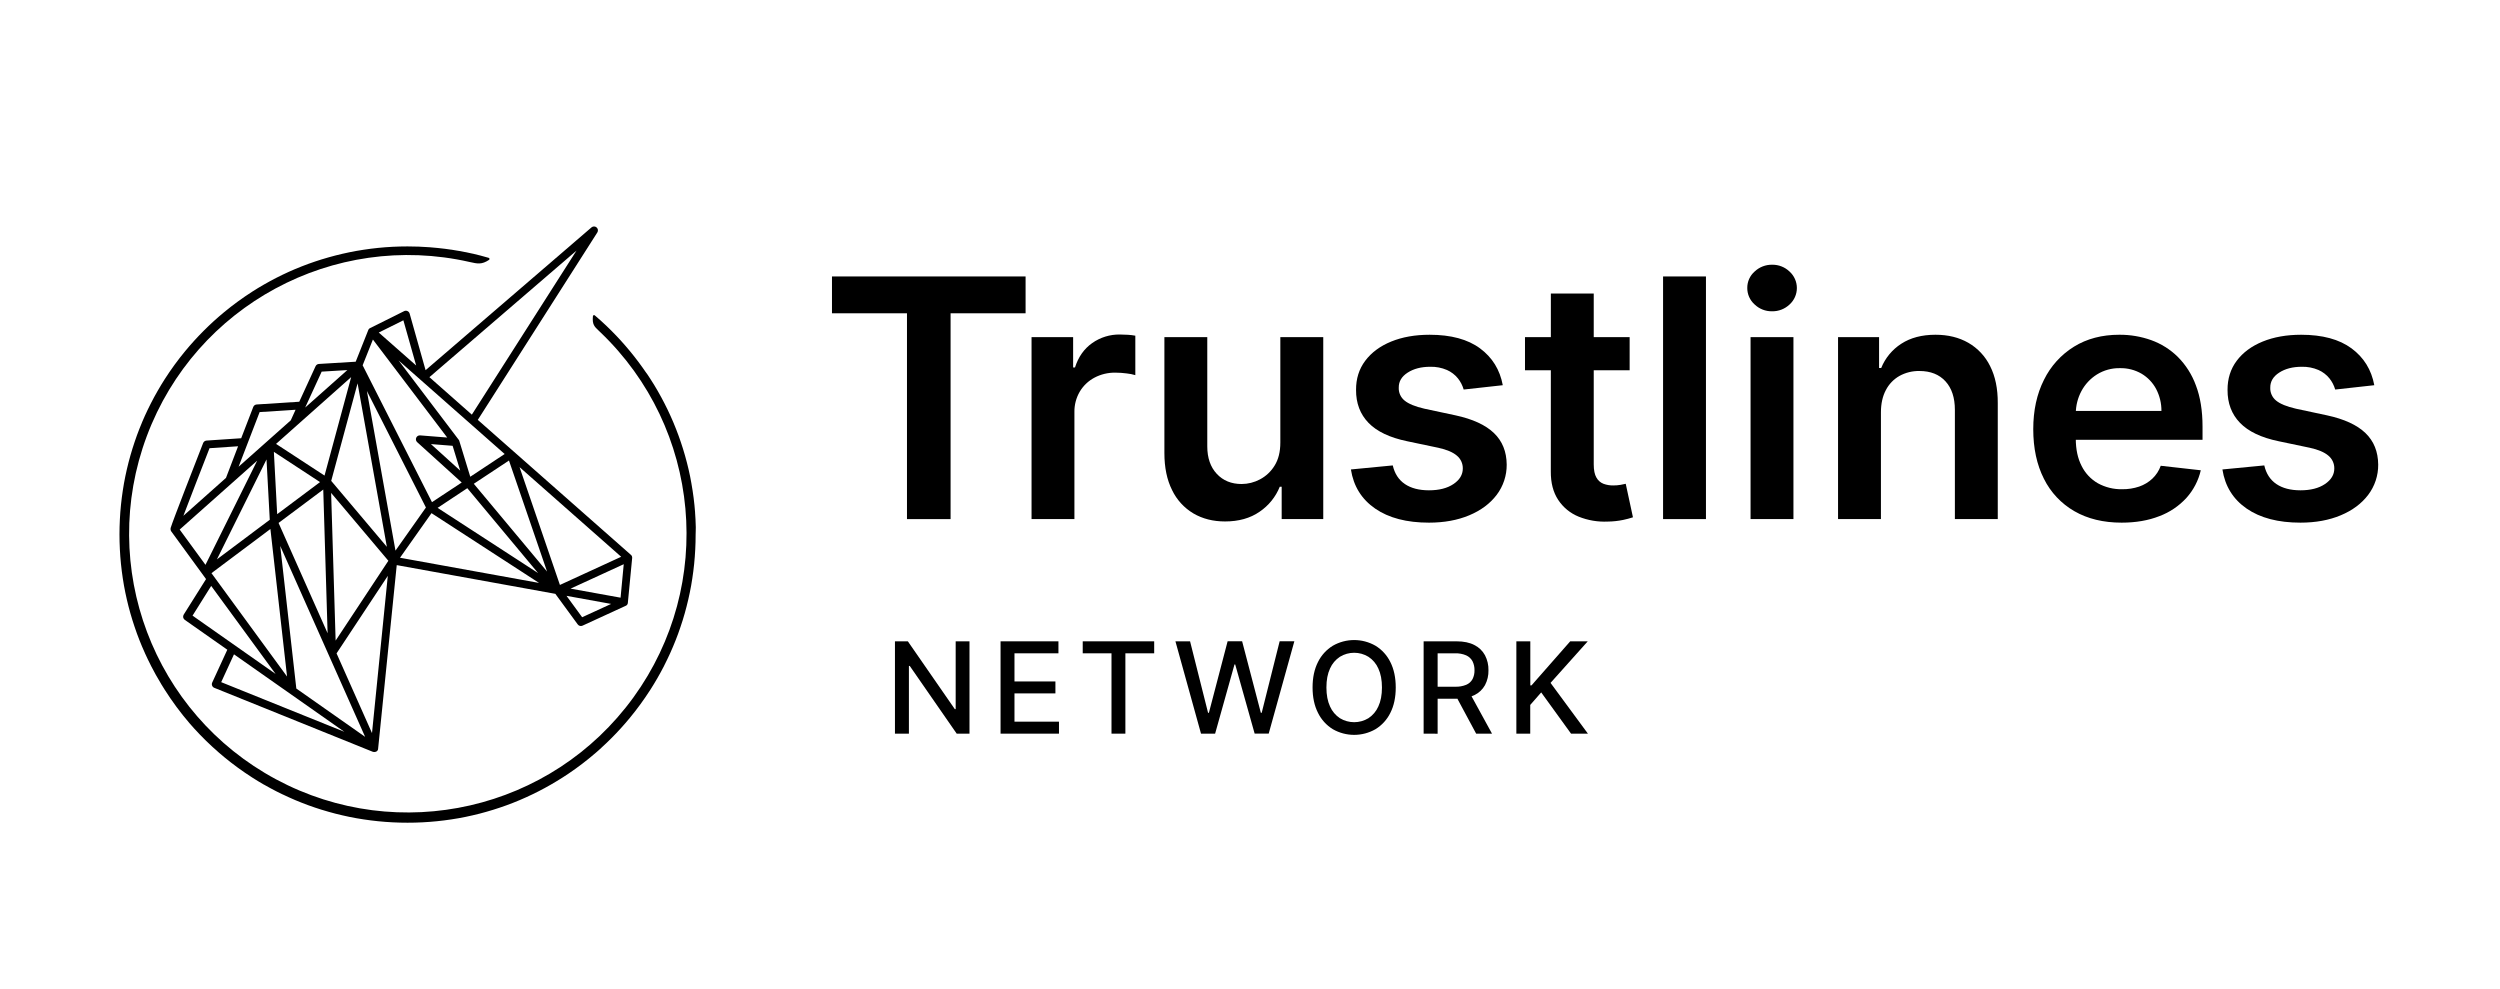
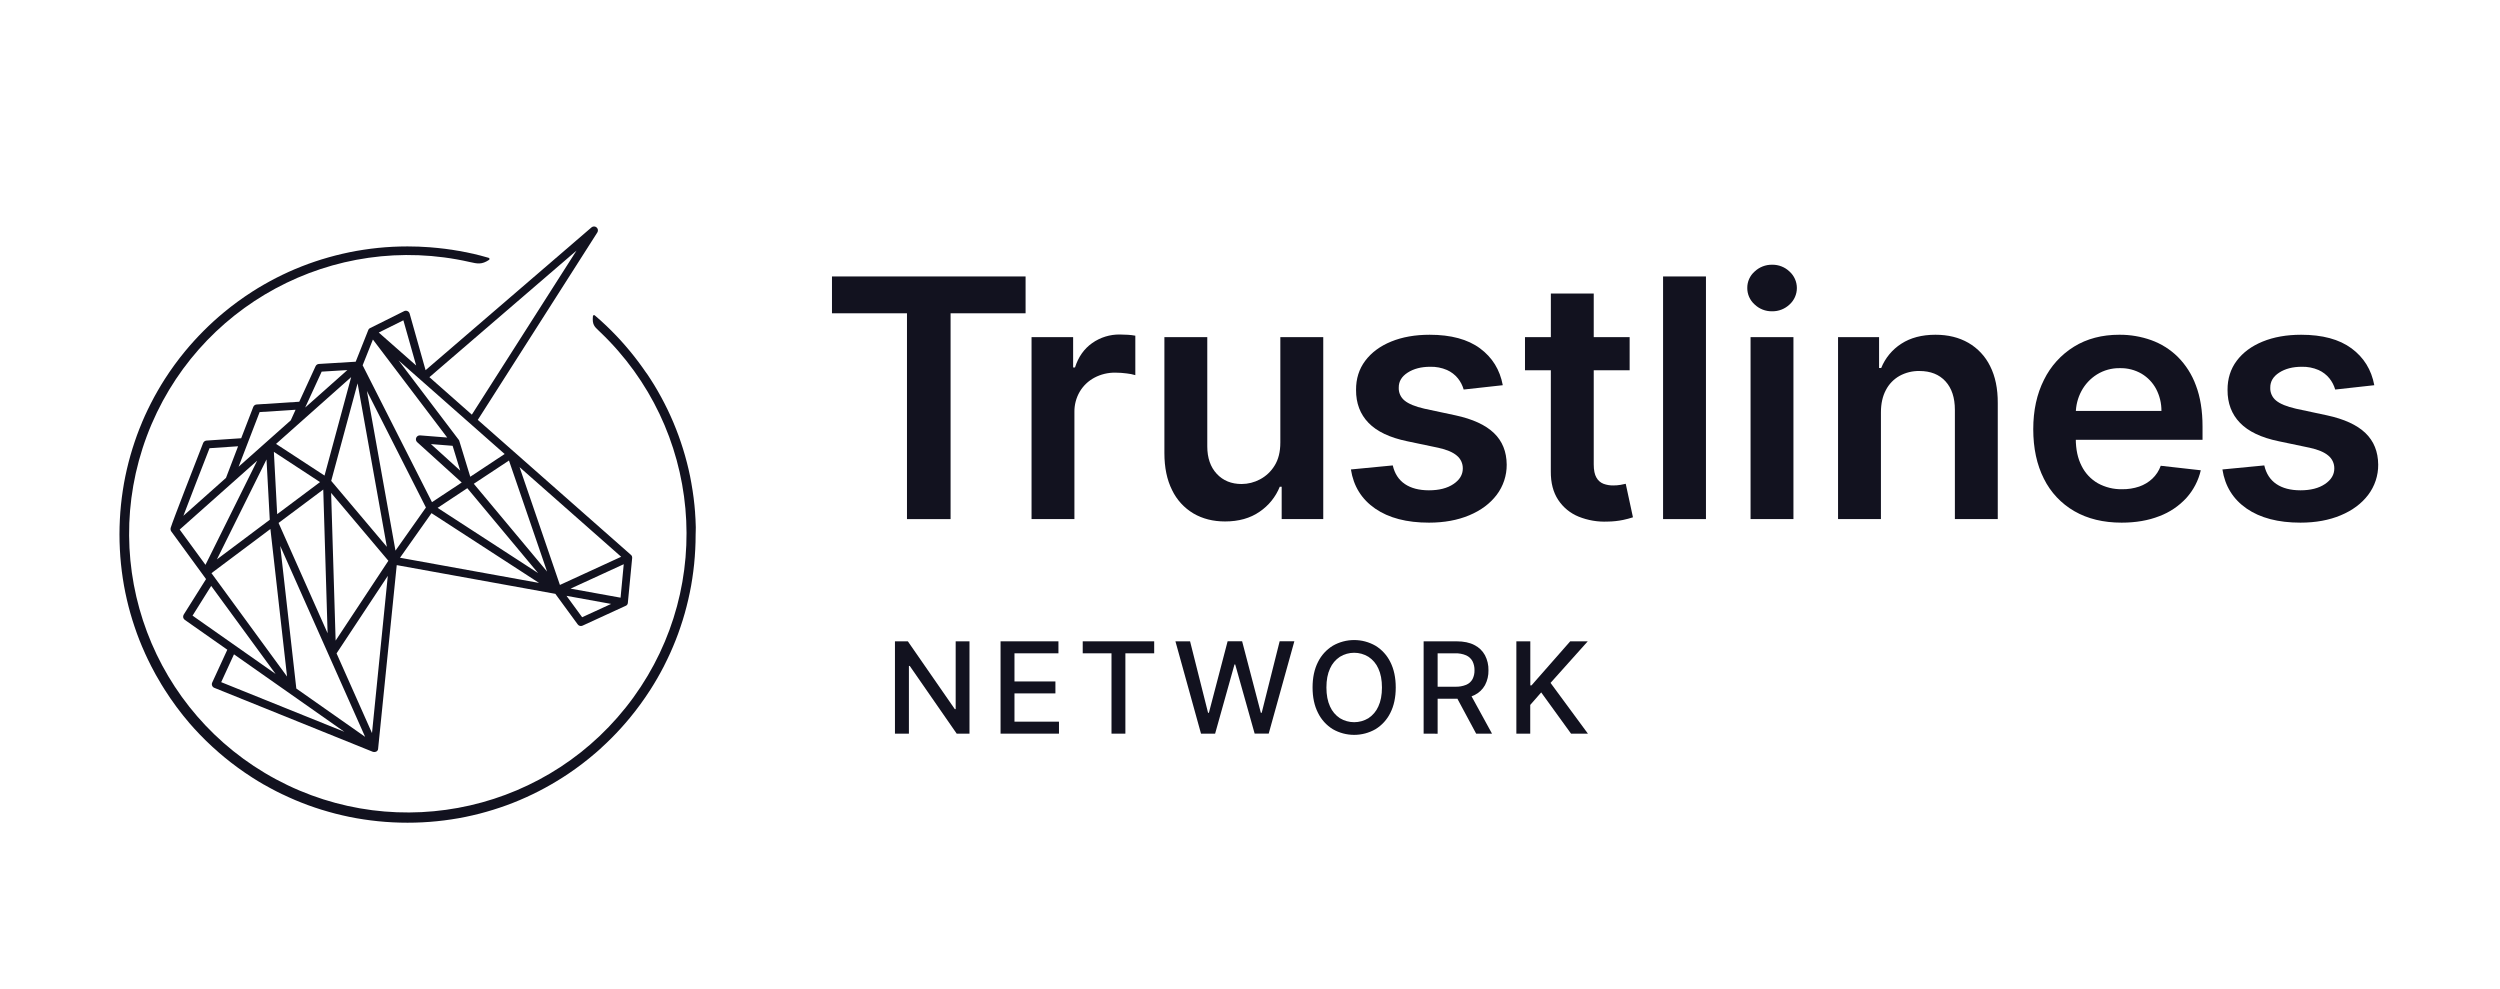
<svg xmlns="http://www.w3.org/2000/svg" viewBox="0 0 2150 850">
+   <defs>
+     <style>.cls-1{fill:#12121f;}</style>
+   </defs>
  <g id="Layer_10" data-name="Layer 10">
-     <path d="M598.38,453.48v-.17c0-2.05-.13-4.09-.23-6.08v-.33c-.1-1.92-.22-3.86-.38-5.95l0-.4c-.14-1.83-.31-3.74-.51-5.81l-.05-.5q-.3-2.85-.65-5.69l-.07-.57c-.25-1.88-.51-3.75-.78-5.56l-.1-.67c-.28-1.83-.59-3.65-.91-5.46l-.11-.69q-.49-2.7-1-5.37l-.15-.76c-.36-1.77-.75-3.53-1.15-5.28l-.17-.76q-.62-2.64-1.29-5.26l-.18-.69q-.67-2.61-1.41-5.21l-.21-.74c-.49-1.72-1-3.44-1.53-5.14l-.22-.72c-.58-1.85-1.12-3.51-1.65-5.07l-.26-.77c-.56-1.66-1.15-3.33-1.75-5l-.27-.72q-.91-2.5-1.89-5l-.27-.66c-.67-1.69-1.35-3.35-2-4.92l-.3-.72q-1-2.44-2.14-4.88l-.27-.6c-.74-1.64-1.5-3.26-2.28-4.88l-.27-.56c-.79-1.63-1.59-3.25-2.42-4.85l-.26-.51q-1.24-2.42-2.53-4.81l-.3-.53q-1.29-2.38-2.65-4.75l-.24-.42q-1.38-2.39-2.81-4.75l-.23-.38q-1.47-2.4-3-4.75l-.11-.18c-1-1.61-2.1-3.22-3.17-4.81L556,321c-1.17-1.72-2.23-3.25-3.23-4.65l-.07-.1a.28.28,0,0,0-.07-.09c-1.1-1.55-2.21-3.07-3.34-4.59l-.16-.21q-1.67-2.22-3.37-4.4l-.3-.39c-1.15-1.45-2.31-2.9-3.49-4.33l-.23-.28c-1.16-1.41-2.35-2.8-3.54-4.18l-.35-.42q-1.75-2-3.54-4l-.45-.51c-1.19-1.3-2.38-2.58-3.6-3.86l-.48-.5q-1.8-1.89-3.64-3.73l-.56-.57c-1.31-1.31-2.64-2.61-4-3.9a.46.46,0,0,0-.07-.07c-3.13-3-6.5-6-10-9a1,1,0,0,0-1-.16,1,1,0,0,0-.59.8c-.71,7.18,1.15,8.93,5.23,12.76l1.05,1a239.68,239.68,0,1,1-112.38-60.32c6.94,1.57,10.42,2.36,16.73-1.78a1,1,0,0,0,.42-1,1,1,0,0,0-.68-.77c-4.68-1.37-9.31-2.59-13.75-3.62l-.16,0c-1.86-.43-3.77-.84-5.85-1.27l-.21,0c-1.74-.36-3.67-.73-5.87-1.13l-.19,0c-2-.35-4-.69-5.94-1l-.2,0c-1.91-.29-3.94-.57-6-.84l-.13,0c-2.08-.26-4.14-.49-6.11-.69h-.14c-1.8-.19-3.77-.37-6.22-.56-6.28-.48-12.69-.72-19.06-.72-2.27,0-4.36,0-6.4.08s-4.32.14-6.37.24-4.17.24-6.31.4-4.1.34-6.28.56-4.14.45-6.22.71-4.13.55-6.19.87c-2.27.35-4.28.68-6.13,1-2.06.37-4.1.76-6.07,1.17s-4.07.86-6,1.31-4,.94-6,1.46-4,1-5.91,1.6-3.78,1.1-5.81,1.72l-.05,0c-1.8.56-3.7,1.17-5.79,1.88s-3.88,1.34-5.73,2-3.68,1.38-5.66,2.15-3.82,1.54-5.6,2.29l-.06,0c-1.82.76-3.66,1.57-5.47,2.39s-3.7,1.7-5.45,2.55-3.67,1.79-5.38,2.67c-3.46,1.77-7,3.7-10.55,5.73-1.66,1-3.38,2-5.11,3l0,0c-1.74,1.05-3.43,2.11-5,3.13l0,0a252.7,252.7,0,0,0-24.08,17.56c-1.64,1.36-3.13,2.62-4.55,3.85s-3,2.59-4.45,3.94c-5.83,5.31-11.49,11-16.82,16.83-1.3,1.42-2.62,2.92-3.95,4.45-1.2,1.38-2.45,2.86-3.81,4.5l0,0a249.41,249.41,0,0,0-17.56,24.08c-1.09,1.69-2.15,3.4-3.16,5.07l0,0c-1,1.74-2.07,3.46-3,5.11-2,3.48-3.93,7-5.72,10.54-.94,1.83-1.84,3.64-2.68,5.39s-1.71,3.59-2.55,5.45-1.63,3.66-2.39,5.46l0,.07c-.84,2-1.59,3.82-2.29,5.59s-1.46,3.78-2.15,5.67-1.38,3.83-2,5.73-1.31,3.95-1.88,5.79c-.62,2-1.21,4-1.74,5.86s-1,3.79-1.6,5.91-1,4-1.46,6-.91,4.06-1.31,6-.79,4-1.17,6.08-.69,4-1,6.13v0c-.29,1.93-.57,3.94-.86,6.15-.25,2-.49,4.09-.71,6.23s-.39,4.16-.56,6.28-.3,4.31-.39,6.31-.19,4.23-.25,6.36-.08,4.12-.08,6.4,0,4.37.08,6.4.14,4.27.25,6.36.22,4.09.39,6.32.35,4.2.56,6.27.46,4.24.71,6.23c.29,2.19.57,4.2.86,6.15v0c.33,2.19.67,4.19,1,6.13s.77,4.12,1.16,6.05v0c.4,1.93.84,4,1.31,6,.44,1.91.92,3.86,1.46,6s1.08,4.07,1.6,5.91,1.12,3.84,1.74,5.85c.57,1.84,1.19,3.73,1.88,5.79.64,1.9,1.32,3.83,2,5.73s1.42,3.81,2.15,5.67c1.43,3.63,3,7.35,4.69,11.06a.14.14,0,0,0,0,.06c1.63,3.6,3.38,7.23,5.2,10.79l0,.06c2.7,5.28,5.64,10.54,8.74,15.64l0,.05c1,1.69,2.09,3.39,3.16,5.07A249.35,249.35,0,0,0,163,622c1.28,1.47,2.59,3,3.9,4.4l.05.06a251,251,0,0,0,21.27,20.76c1.46,1.27,3,2.56,4.55,3.85a249.41,249.41,0,0,0,24.08,17.56l0,0c3.23,2.08,6.63,4.15,10.11,6.15l.07,0c3.59,2,7.13,4,10.54,5.72,1.76.9,3.55,1.79,5.31,2.63l.08,0c1.78.86,3.61,1.71,5.45,2.54,1.6.73,3.31,1.48,5.53,2.43,2,.83,3.8,1.58,5.6,2.28s3.57,1.38,5.66,2.16c1.94.7,3.87,1.38,5.73,2s3.87,1.29,5.79,1.88l.05,0c2.06.64,4,1.2,5.81,1.72s4,1.11,5.91,1.61,4.07,1,6,1.45,3.94.89,6,1.32c1.85.38,3.84.76,6.09,1.16,2,.36,4.1.71,6.13,1s4,.58,6.18.86,4.31.52,6.22.71c2.15.22,4.26.41,6.28.56,2.25.17,4.31.3,6.31.4s4.23.19,6.37.24,4.2.08,6.4.08,4.33,0,6.39-.08,4.29-.13,6.36-.24,4.07-.23,6.32-.4c2-.15,4.12-.34,6.27-.56,1.91-.19,3.95-.42,6.23-.71s4.22-.57,6.15-.86h0c2.05-.32,4.11-.66,6.13-1,2.25-.4,4.23-.78,6.08-1.16,2.33-.48,4.24-.9,6-1.32s3.88-.91,6-1.45c1.93-.5,3.91-1,5.91-1.61,1.83-.51,3.74-1.08,5.86-1.74,1.9-.59,3.85-1.22,5.79-1.88s3.77-1.3,5.73-2,3.93-1.47,5.66-2.15,3.62-1.45,5.6-2.29c2.22-.94,3.92-1.69,5.52-2.42,3.63-1.64,7.28-3.4,10.84-5.22,7.09-3.63,14.07-7.65,20.77-11.94,1.6-1,3.28-2.13,5-3.28a249.67,249.67,0,0,0,23.59-18.09l0,0c1.45-1.26,3-2.58,4.45-3.94l0-.06c1.37-1.24,2.77-2.55,4.3-4s2.87-2.77,4.26-4.16c1.54-1.54,2.9-2.94,4.15-4.25,2.74-2.87,5.43-5.83,8-8.81,1.3-1.5,2.6-3,3.84-4.54a251,251,0,0,0,17.56-24.08c4.3-6.7,8.31-13.68,11.94-20.76l0-.06c1.84-3.6,3.59-7.23,5.2-10.79a.08.08,0,0,1,0,0c1.65-3.67,3.23-7.39,4.68-11.07.73-1.84,1.45-3.75,2.16-5.67s1.36-3.8,2-5.73,1.3-3.91,1.89-5.79,1.2-4,1.74-5.85,1.09-3.94,1.59-5.91,1-3.83,1.47-6,.91-4.07,1.31-6v0c.4-1.94.79-4,1.17-6.05s.71-4.16,1-6.13v0c.29-1.9.58-3.92.86-6.15.26-2,.49-4,.72-6.23s.4-4.27.55-6.27.3-4.25.4-6.32.19-4.18.25-6.36.08-4.22.08-6.4S598.43,455.51,598.38,453.48Z" />
-     <path d="M543.65,479.88a4,4,0,0,0,0-.49c0-.08,0-.17,0-.26a4.07,4.07,0,0,0-.14-.51c0-.07,0-.14-.06-.19l0-.11a1.92,1.92,0,0,0-.18-.31l-.06-.1-.08-.14a3.35,3.35,0,0,0-.47-.52v0L410.91,361.09l102.81-161.2a3.36,3.36,0,0,0-5-4.36L366,318.35l-13.71-48.67a3.36,3.36,0,0,0-4.74-2.1l-29.21,14.56-.07,0-.13.08-.17.11a1.23,1.23,0,0,0-.22.15l-.1.08a1.72,1.72,0,0,0-.18.16l-.08.08-.13.14a.82.82,0,0,0-.12.16l-.17.23a.8.8,0,0,0-.09.14,1.25,1.25,0,0,0-.11.23l0,.06-.07.14-10.8,27.17L274.23,313a3.4,3.4,0,0,0-2.86,2c-.68,1.48-6.86,14.82-14,30.49l-36.65,2.36a3.36,3.36,0,0,0-2.92,2.14c-.42,1.1-5.21,13.48-10.38,26.9l-29.8,2A3.39,3.39,0,0,0,174.7,381c-6.08,15.57-26.06,66.81-27.87,72.8l-.08.31a1.69,1.69,0,0,0-.05.24c0,.13,0,.26,0,.43v.09a3.28,3.28,0,0,0,0,.52.53.53,0,0,0,0,.12,3.78,3.78,0,0,0,.13.47,1.42,1.42,0,0,0,0,.16c.05.12.11.23.17.35a2.25,2.25,0,0,0,.12.21l0,.06.08.13,30,41.12-19.2,30.53a3.36,3.36,0,0,0,.91,4.54l36.58,25.68-13,28.25a3.39,3.39,0,0,0-.06,2.65,3.32,3.32,0,0,0,1.86,1.87l136.29,55,.1,0a3.31,3.31,0,0,0,.42.12l.06,0a2.57,2.57,0,0,0,.61.07H322a3,3,0,0,0,.63-.07,2,2,0,0,0,.35-.09l.15-.05a.9.9,0,0,0,.23-.08l.09,0,.15-.09a.42.42,0,0,0,.14-.06l.09-.07.13-.1a3,3,0,0,0,.32-.25l.11-.11a1.22,1.22,0,0,0,.15-.17l.07-.09a1.07,1.07,0,0,0,.14-.16l0-.06.06-.08a1.38,1.38,0,0,0,.08-.17,2.74,2.74,0,0,0,.19-.39l0-.08s0-.1,0-.2a3.22,3.22,0,0,0,.11-.49l0-.08L341.19,486l136.41,24.7L496.85,537a3.34,3.34,0,0,0,4.11,1.07L538.09,521c.06,0,.1,0,.09,0a3.41,3.41,0,0,0,.57-.36l.18-.15a3.37,3.37,0,0,0,.44-.47l.09-.12a3.29,3.29,0,0,0,.37-.69s0-.09,0-.14l-.48-.12.5.06a3.11,3.11,0,0,0,.11-.41.76.76,0,0,0,0-.15l0-.09L543.65,480A.85.85,0,0,0,543.65,479.88ZM262.45,350.49c6.5-14.25,12.33-26.85,14.19-30.89l22.06-1.33Zm106.84-26.12,126.5-108.86-90,141.08ZM470.47,491.53l-63-75.48,30.24-20ZM325.74,286l21.16-10.54,11,38.87Zm50.6,150.76,25.54-16.92,60.86,73Zm18.15-58.54-51.72-68.24L434,390.44,404.43,410,395,379.18a2.87,2.87,0,0,0-.16-.39l0-.08a4.19,4.19,0,0,0-.29-.49Zm-23.89,3.69,18.65,1.48,6.51,21.31Zm-9.3-7.48a3.36,3.36,0,0,0-2.52,5.84l38.29,34.69L371.5,431.85,311.87,314.16,320.7,292l63.89,84.28ZM463.59,501.32,344,479.66l27.09-38.35ZM334,482.27l-45.36,68.64-3.87-127ZM296.13,629.35l-105.9-42.7,11-23.93ZM154.52,455.42l66.65-59.24-44.46,89.58Zm3.2-11.84c5.64-14.87,15.48-40.23,22.47-58.12l24.56-1.67C198.91,399,195.4,408.14,194.34,411Zm47.47-42.19c4.8-12.54,12.38-32.19,18.1-47l30.9-2c-1.37,3-2.76,6.06-4.12,9.09Zm-18.64,79.66,42.65-85.93L232,447Zm46-26.11,14.31,126.88-65-88.91Zm5.82-12.76-2.84-53.58,39.7,26ZM281.74,544.6l-42.18-94.87L278,421ZM237.4,381.75,302,324.32,279.1,409ZM181.62,503.88,237,579.59l-71.41-50.14ZM314,633.68l-59.16-41.54L241,469.54ZM284.84,413.56l22.68-83.89L332.7,470.28Zm48.67,81.68L319.92,630.46l-30.48-68.55Zm32.78-58.79-26.18,37.08L315.53,336.25Zm167.92,42.38-52.68,24.22L446.82,401.73Zm2.2,6.39L533.69,514l-43-7.78Zm-10.83,34.15-24.93,11.45-13.45-18.4ZM318.31,282.71ZM147.22,454.26Zm0,1.18Z" />
-     <path d="M715.5,269.43V237.75H882v31.68h-64.5v177H780v-177Z" />
-     <path d="M887.13,446.42V289.92h35.76V316h1.62q4.29-13.54,14.74-20.94a40.28,40.28,0,0,1,23.89-7.38q3,0,6.87.24a52.17,52.17,0,0,1,6.37.77v33.93a40.07,40.07,0,0,0-7.39-1.47,75.1,75.1,0,0,0-9.73-.67,37.29,37.29,0,0,0-18.08,4.33,32.28,32.28,0,0,0-12.58,12A33.62,33.62,0,0,0,924,354.42v92Z" />
-     <path d="M1101.09,380.59V289.92H1138v156.5h-35.76V418.6h-1.64a47.16,47.16,0,0,1-17.37,21.5q-12.08,8.36-29.7,8.35-15.39,0-27.15-6.87A47,47,0,0,1,1008,421.5q-6.63-13.19-6.62-31.94V289.92h36.88v93.94q0,14.86,8.15,23.63t21.4,8.76a33.79,33.79,0,0,0,15.79-4,32.42,32.42,0,0,0,12.58-11.88Q1101.09,392.52,1101.09,380.59Z" />
-     <path d="M1292.39,331.28,1258.76,335a27.52,27.52,0,0,0-4.93-9.58,25.36,25.36,0,0,0-9.43-7.23,34.2,34.2,0,0,0-14.47-2.76q-11.52,0-19.31,5t-7.69,12.93a13.53,13.53,0,0,0,5,11.12q5.15,4.27,17.07,7l26.7,5.71q22.2,4.79,33.06,15.19t11,27.2a42.47,42.47,0,0,1-8.61,26q-8.51,11.25-23.58,17.57t-34.65,6.33q-28.73,0-46.25-12.08t-20.89-33.67l36-3.47q2.44,10.61,10.39,16t20.69,5.41q13.15,0,21.15-5.41t8-13.34a14,14,0,0,0-5.15-11.11q-5.13-4.38-15.94-6.73l-26.69-5.6q-22.53-4.67-33.32-15.84t-10.7-28.27q-.11-14.46,7.9-25.12t22.3-16.51q14.33-5.85,33.07-5.85,27.51,0,43.35,11.71T1292.39,331.28Z" />
-     <path d="M1401.49,289.92v28.52h-90V289.92Zm-67.75-37.49h36.87V399.34q0,7.44,2.3,11.36a11.81,11.81,0,0,0,6.07,5.36,23.41,23.41,0,0,0,8.35,1.42,37,37,0,0,0,6.37-.51c1.94-.34,3.41-.64,4.43-.91l6.21,28.82a81.34,81.34,0,0,1-8.4,2.25,70.06,70.06,0,0,1-13.3,1.43,59.45,59.45,0,0,1-25-4.24,38.21,38.21,0,0,1-17.58-14.41q-6.48-9.78-6.36-24.46Z" />
-     <path d="M1467.12,237.75V446.42h-36.88V237.75Z" />
-     <path d="M1523.92,267.71a21.15,21.15,0,0,1-15-5.92,18.78,18.78,0,0,1-6.26-14.16,18.55,18.55,0,0,1,6.31-14.11,21.41,21.41,0,0,1,15.08-5.86,21.14,21.14,0,0,1,15,5.91,19.09,19.09,0,0,1,0,28.27A21.31,21.31,0,0,1,1523.92,267.71Zm-18.44,178.71V289.92h36.88v156.5Z" />
-     <path d="M1617.6,354.72v91.7h-36.88V289.92H1616V316.5h1.83a44.58,44.58,0,0,1,17.27-20.88q11.87-7.74,29.39-7.74,16.2,0,28.28,6.93a46.9,46.9,0,0,1,18.74,20.07q6.67,13.14,6.57,31.88v99.66h-36.88V352.48q0-15.71-8.1-24.56t-22.36-8.86a34.38,34.38,0,0,0-17.17,4.22,29.56,29.56,0,0,0-11.72,12.18Q1617.6,343.41,1617.6,354.72Z" />
-     <path d="M1824.61,449.48q-23.53,0-40.61-9.84a65.85,65.85,0,0,1-26.24-27.91q-9.16-18.09-9.16-42.65,0-24.15,9.22-42.44a69.4,69.4,0,0,1,25.83-28.52q16.61-10.25,39-10.24a80.25,80.25,0,0,1,27.36,4.63,63,63,0,0,1,22.82,14.32,67.2,67.2,0,0,1,15.64,24.61q5.71,14.93,5.71,35.5v11.31H1765.92V353.39h92.92a40.13,40.13,0,0,0-4.58-18.9,33.79,33.79,0,0,0-12.48-13.09,35.55,35.55,0,0,0-18.6-4.79,36.17,36.17,0,0,0-19.86,5.45,38,38,0,0,0-13.3,14.26,41,41,0,0,0-4.84,19.31v21.71q0,13.65,5,23.38a35.17,35.17,0,0,0,13.95,14.87,41.5,41.5,0,0,0,21,5.14,43.76,43.76,0,0,0,14.57-2.28,31.74,31.74,0,0,0,11.3-6.78,28.28,28.28,0,0,0,7.24-11.11l34.44,3.88a53.57,53.57,0,0,1-12.38,23.78A60.14,60.14,0,0,1,1857,443.91Q1842.84,449.48,1824.61,449.48Z" />
-     <path d="M2041.89,331.28,2008.27,335a27.55,27.55,0,0,0-4.94-9.58,25.36,25.36,0,0,0-9.43-7.23,34.16,34.16,0,0,0-14.46-2.76q-11.54,0-19.31,5t-7.7,12.93a13.54,13.54,0,0,0,5,11.12q5.13,4.27,17.07,7l26.69,5.71q22.21,4.79,33.06,15.19t11,27.2a42.41,42.41,0,0,1-8.61,26q-8.51,11.25-23.58,17.57t-34.65,6.33q-28.73,0-46.25-12.08t-20.88-33.67l36-3.47q2.44,10.61,10.39,16t20.69,5.41q13.14,0,21.14-5.41t8-13.34a14,14,0,0,0-5.15-11.11q-5.14-4.38-15.94-6.73l-26.7-5.6q-22.53-4.67-33.32-15.84t-10.7-28.27q-.09-14.46,7.9-25.12t22.31-16.51q14.33-5.85,33.06-5.85,27.51,0,43.36,11.71T2041.89,331.28Z" />
-     <path d="M833.76,551.54v79.4h-11l-40.36-58.23h-.74v58.23h-12v-79.4h11.09l40.39,58.31h.74V551.54Z" />
-     <path d="M860.48,630.94v-79.4h49.78v10.31H872.45v24.2h35.21v10.27H872.45v24.31h38.27v10.31Z" />
-     <path d="M931.14,561.85V551.54H992.6v10.31H967.83v69.09H955.89V561.85Z" />
-     <path d="M1032.87,630.94l-22-79.4h12.59L1038.93,613h.73l16.09-61.49h12.48l16.1,61.52h.73l15.44-61.52h12.64l-22.06,79.4H1079l-16.72-59.47h-.62L1045,630.94Z" />
-     <path d="M1200.34,591.24q0,12.72-4.65,21.85a34,34,0,0,1-12.74,14,36.9,36.9,0,0,1-36.75,0,34.17,34.17,0,0,1-12.74-14.07q-4.65-9.13-4.65-21.82t4.65-21.85a34.06,34.06,0,0,1,12.74-14,36.84,36.84,0,0,1,36.75,0,33.93,33.93,0,0,1,12.74,14Q1200.34,578.53,1200.34,591.24Zm-11.86,0q0-9.69-3.12-16.35a23.22,23.22,0,0,0-8.53-10.07,23.51,23.51,0,0,0-24.49,0,23.25,23.25,0,0,0-8.51,10.07q-3.12,6.66-3.11,16.35t3.11,16.34a23.36,23.36,0,0,0,8.51,10.09,23.63,23.63,0,0,0,24.49,0,23.33,23.33,0,0,0,8.53-10.09Q1188.48,600.93,1188.48,591.24Z" />
-     <path d="M1224.32,630.94v-79.4h28.3q9.23,0,15.33,3.18a21,21,0,0,1,9.13,8.78,26.72,26.72,0,0,1,3,12.92,26.09,26.09,0,0,1-3,12.83,20.66,20.66,0,0,1-9.15,8.58q-6.09,3.06-15.33,3.07h-21.44V590.58h20.36a23,23,0,0,0,9.47-1.67,11,11,0,0,0,5.38-4.85,16,16,0,0,0,1.7-7.64,16.73,16.73,0,0,0-1.72-7.79,11.52,11.52,0,0,0-5.39-5,22.24,22.24,0,0,0-9.6-1.77h-15v69.13Zm39.19-35.82,19.62,35.82h-13.64l-19.24-35.82Z" />
-     <path d="M1304.07,630.94v-79.4h12v37.91h1l33.31-37.91h15.08l-32,35.75,32.15,43.65H1351.1l-25.67-35.47L1316,606.24v24.7Z" />
+     <path class="cls-1" d="M598.38,453.48v-.17c0-2.05-.13-4.09-.23-6.08v-.33c-.1-1.92-.22-3.86-.38-5.95l0-.4c-.14-1.83-.31-3.74-.51-5.81l-.05-.5q-.3-2.85-.65-5.69l-.07-.57c-.25-1.88-.51-3.75-.78-5.56l-.1-.67c-.28-1.83-.59-3.65-.91-5.46l-.11-.69q-.49-2.7-1-5.37l-.15-.76c-.36-1.77-.75-3.53-1.15-5.28l-.17-.76q-.62-2.64-1.29-5.26l-.18-.69q-.67-2.61-1.41-5.21l-.21-.74c-.49-1.72-1-3.44-1.53-5.14l-.22-.72c-.58-1.85-1.12-3.51-1.65-5.07l-.26-.77c-.56-1.66-1.15-3.33-1.75-5l-.27-.72q-.91-2.5-1.89-5l-.27-.66c-.67-1.69-1.35-3.35-2-4.92l-.3-.72q-1-2.44-2.14-4.88l-.27-.6c-.74-1.64-1.5-3.26-2.28-4.88l-.27-.56c-.79-1.63-1.59-3.25-2.42-4.85l-.26-.51q-1.24-2.42-2.53-4.81l-.3-.53q-1.29-2.38-2.65-4.75l-.24-.42q-1.38-2.39-2.81-4.75l-.23-.38q-1.47-2.4-3-4.75l-.11-.18c-1-1.61-2.1-3.22-3.17-4.81L556,321c-1.17-1.72-2.23-3.25-3.23-4.65l-.07-.1a.28.28,0,0,0-.07-.09c-1.1-1.55-2.21-3.07-3.34-4.59l-.16-.21q-1.67-2.22-3.37-4.4l-.3-.39c-1.15-1.45-2.31-2.9-3.49-4.33l-.23-.28c-1.16-1.41-2.35-2.8-3.54-4.18l-.35-.42q-1.75-2-3.54-4l-.45-.51c-1.19-1.3-2.38-2.58-3.6-3.86l-.48-.5q-1.8-1.89-3.64-3.73l-.56-.57c-1.31-1.31-2.64-2.61-4-3.9a.46.46,0,0,0-.07-.07c-3.13-3-6.5-6-10-9a1,1,0,0,0-1-.16,1,1,0,0,0-.59.8c-.71,7.18,1.15,8.93,5.23,12.76l1.05,1a239.68,239.68,0,1,1-112.38-60.32c6.94,1.57,10.42,2.36,16.73-1.78a1,1,0,0,0,.42-1,1,1,0,0,0-.68-.77c-4.68-1.37-9.31-2.59-13.75-3.62l-.16,0c-1.86-.43-3.77-.84-5.85-1.27l-.21,0c-1.74-.36-3.67-.73-5.87-1.13l-.19,0c-2-.35-4-.69-5.94-1l-.2,0c-1.91-.29-3.94-.57-6-.84l-.13,0c-2.08-.26-4.14-.49-6.11-.69h-.14c-1.8-.19-3.77-.37-6.22-.56-6.28-.48-12.69-.72-19.06-.72-2.27,0-4.36,0-6.4.08s-4.32.14-6.37.24-4.17.24-6.31.4-4.1.34-6.28.56-4.14.45-6.22.71-4.13.55-6.19.87c-2.27.35-4.28.68-6.13,1-2.06.37-4.1.76-6.07,1.17s-4.07.86-6,1.31-4,.94-6,1.46-4,1-5.91,1.6-3.78,1.1-5.81,1.72l-.05,0c-1.8.56-3.7,1.17-5.79,1.88s-3.88,1.34-5.73,2-3.68,1.38-5.66,2.15-3.82,1.54-5.6,2.29l-.06,0c-1.82.76-3.66,1.57-5.47,2.39s-3.7,1.7-5.45,2.55-3.67,1.79-5.38,2.67c-3.46,1.77-7,3.7-10.55,5.73-1.66,1-3.38,2-5.11,3l0,0c-1.74,1.05-3.43,2.11-5,3.13l0,0a252.7,252.7,0,0,0-24.08,17.56c-1.64,1.36-3.13,2.62-4.55,3.85s-3,2.59-4.45,3.94c-5.83,5.31-11.49,11-16.82,16.83-1.3,1.42-2.62,2.92-3.95,4.45-1.2,1.38-2.45,2.86-3.81,4.5l0,0a249.41,249.41,0,0,0-17.56,24.08c-1.09,1.69-2.15,3.4-3.16,5.07l0,0c-1,1.74-2.07,3.46-3,5.11-2,3.48-3.93,7-5.72,10.54-.94,1.83-1.84,3.64-2.68,5.39s-1.71,3.59-2.55,5.45-1.63,3.66-2.39,5.46l0,.07c-.84,2-1.59,3.82-2.29,5.59s-1.46,3.78-2.15,5.67-1.38,3.83-2,5.73-1.31,3.95-1.88,5.79c-.62,2-1.21,4-1.74,5.86s-1,3.79-1.6,5.91-1,4-1.46,6-.91,4.06-1.31,6-.79,4-1.17,6.08-.69,4-1,6.13v0c-.29,1.93-.57,3.94-.86,6.15-.25,2-.49,4.09-.71,6.23s-.39,4.16-.56,6.28-.3,4.31-.39,6.31-.19,4.23-.25,6.36-.08,4.12-.08,6.4,0,4.37.08,6.4.14,4.27.25,6.36.22,4.09.39,6.32.35,4.2.56,6.27.46,4.24.71,6.23c.29,2.19.57,4.2.86,6.15v0c.33,2.19.67,4.19,1,6.13s.77,4.12,1.16,6.05v0c.4,1.93.84,4,1.31,6,.44,1.91.92,3.86,1.46,6s1.08,4.07,1.6,5.91,1.12,3.84,1.74,5.85c.57,1.84,1.19,3.73,1.88,5.79.64,1.9,1.32,3.83,2,5.73s1.42,3.81,2.15,5.67c1.43,3.63,3,7.35,4.69,11.06a.14.14,0,0,0,0,.06c1.63,3.6,3.38,7.23,5.2,10.79l0,.06c2.7,5.28,5.64,10.54,8.74,15.64l0,.05c1,1.69,2.09,3.39,3.16,5.07A249.35,249.35,0,0,0,163,622c1.28,1.47,2.59,3,3.9,4.4l.05.06a251,251,0,0,0,21.27,20.76c1.46,1.27,3,2.56,4.55,3.85a249.41,249.41,0,0,0,24.08,17.56l0,0c3.23,2.08,6.63,4.15,10.11,6.15l.07,0c3.59,2,7.13,4,10.54,5.72,1.76.9,3.55,1.79,5.31,2.63l.08,0c1.78.86,3.61,1.71,5.45,2.54,1.6.73,3.31,1.48,5.53,2.43,2,.83,3.8,1.58,5.6,2.28s3.57,1.38,5.66,2.16c1.94.7,3.87,1.38,5.73,2s3.87,1.29,5.79,1.88l.05,0c2.06.64,4,1.2,5.81,1.72s4,1.11,5.91,1.61,4.07,1,6,1.45,3.94.89,6,1.32c1.85.38,3.84.76,6.09,1.16,2,.36,4.1.71,6.13,1s4,.58,6.18.86,4.31.52,6.22.71c2.15.22,4.26.41,6.28.56,2.25.17,4.31.3,6.31.4s4.23.19,6.37.24,4.2.08,6.4.08,4.33,0,6.39-.08,4.29-.13,6.36-.24,4.07-.23,6.32-.4c2-.15,4.12-.34,6.27-.56,1.91-.19,3.95-.42,6.23-.71s4.22-.57,6.15-.86h0c2.05-.32,4.11-.66,6.13-1,2.25-.4,4.23-.78,6.08-1.16,2.33-.48,4.24-.9,6-1.32s3.88-.91,6-1.45c1.93-.5,3.91-1,5.91-1.61,1.83-.51,3.74-1.08,5.86-1.74,1.9-.59,3.85-1.22,5.79-1.88s3.77-1.3,5.73-2,3.93-1.47,5.66-2.15,3.62-1.45,5.6-2.29c2.22-.94,3.92-1.69,5.52-2.42,3.63-1.64,7.28-3.4,10.84-5.22,7.09-3.63,14.07-7.65,20.77-11.94,1.6-1,3.28-2.13,5-3.28a249.67,249.67,0,0,0,23.59-18.09l0,0c1.45-1.26,3-2.58,4.45-3.94l0-.06c1.37-1.24,2.77-2.55,4.3-4s2.87-2.77,4.26-4.16c1.54-1.54,2.9-2.94,4.15-4.25,2.74-2.87,5.43-5.83,8-8.81,1.3-1.5,2.6-3,3.84-4.54a251,251,0,0,0,17.56-24.08c4.3-6.7,8.31-13.68,11.94-20.76l0-.06c1.84-3.6,3.59-7.23,5.2-10.79a.08.08,0,0,1,0,0c1.65-3.67,3.23-7.39,4.68-11.07.73-1.84,1.45-3.75,2.16-5.67s1.36-3.8,2-5.73,1.3-3.91,1.89-5.79,1.2-4,1.74-5.85,1.09-3.94,1.59-5.91,1-3.83,1.47-6,.91-4.07,1.31-6v0c.4-1.94.79-4,1.17-6.05s.71-4.16,1-6.13v0c.29-1.9.58-3.92.86-6.15.26-2,.49-4,.72-6.23s.4-4.27.55-6.27.3-4.25.4-6.32.19-4.18.25-6.36.08-4.22.08-6.4S598.43,455.51,598.38,453.48Z" />
+     <path class="cls-1" d="M543.65,479.88a4,4,0,0,0,0-.49c0-.08,0-.17,0-.26a4.07,4.07,0,0,0-.14-.51c0-.07,0-.14-.06-.19l0-.11a1.92,1.92,0,0,0-.18-.31l-.06-.1-.08-.14a3.35,3.35,0,0,0-.47-.52v0L410.91,361.09l102.81-161.2a3.36,3.36,0,0,0-5-4.36L366,318.35l-13.71-48.67a3.36,3.36,0,0,0-4.74-2.1l-29.21,14.56-.07,0-.13.08-.17.11a1.23,1.23,0,0,0-.22.15l-.1.08a1.72,1.72,0,0,0-.18.16l-.08.08-.13.14a.82.82,0,0,0-.12.16l-.17.23a.8.8,0,0,0-.09.14,1.25,1.25,0,0,0-.11.23l0,.06-.07.14-10.8,27.17L274.23,313a3.4,3.4,0,0,0-2.86,2c-.68,1.48-6.86,14.82-14,30.49l-36.65,2.36a3.36,3.36,0,0,0-2.92,2.14c-.42,1.1-5.21,13.48-10.38,26.9l-29.8,2A3.39,3.39,0,0,0,174.7,381c-6.08,15.57-26.06,66.81-27.87,72.8l-.08.31a1.69,1.69,0,0,0-.05.24c0,.13,0,.26,0,.43v.09a3.28,3.28,0,0,0,0,.52.53.53,0,0,0,0,.12,3.78,3.78,0,0,0,.13.47,1.42,1.42,0,0,0,0,.16c.05.12.11.23.17.35a2.25,2.25,0,0,0,.12.21l0,.06.08.13,30,41.12-19.2,30.53a3.36,3.36,0,0,0,.91,4.54l36.58,25.68-13,28.25a3.39,3.39,0,0,0-.06,2.65,3.32,3.32,0,0,0,1.86,1.87l136.29,55,.1,0a3.31,3.31,0,0,0,.42.12l.06,0a2.57,2.57,0,0,0,.61.07H322a3,3,0,0,0,.63-.07,2,2,0,0,0,.35-.09l.15-.05a.9.9,0,0,0,.23-.08l.09,0,.15-.09a.42.42,0,0,0,.14-.06l.09-.07.13-.1a3,3,0,0,0,.32-.25l.11-.11a1.22,1.22,0,0,0,.15-.17l.07-.09a1.07,1.07,0,0,0,.14-.16l0-.06.06-.08a1.38,1.38,0,0,0,.08-.17,2.74,2.74,0,0,0,.19-.39l0-.08s0-.1,0-.2a3.22,3.22,0,0,0,.11-.49l0-.08L341.19,486l136.41,24.7L496.85,537a3.34,3.34,0,0,0,4.11,1.07L538.09,521c.06,0,.1,0,.09,0a3.41,3.41,0,0,0,.57-.36l.18-.15a3.37,3.37,0,0,0,.44-.47l.09-.12a3.29,3.29,0,0,0,.37-.69s0-.09,0-.14l-.48-.12.5.06a3.11,3.11,0,0,0,.11-.41.76.76,0,0,0,0-.15l0-.09L543.65,480A.85.85,0,0,0,543.65,479.88ZM262.45,350.49c6.5-14.25,12.33-26.85,14.19-30.89l22.06-1.33Zm106.84-26.12,126.5-108.86-90,141.08ZM470.47,491.53l-63-75.48,30.24-20ZM325.74,286l21.16-10.54,11,38.87Zm50.6,150.76,25.54-16.92,60.86,73Zm18.15-58.54-51.72-68.24L434,390.44,404.43,410,395,379.18a2.87,2.87,0,0,0-.16-.39l0-.08a4.19,4.19,0,0,0-.29-.49Zm-23.89,3.69,18.65,1.48,6.51,21.31Zm-9.3-7.48a3.36,3.36,0,0,0-2.52,5.84l38.29,34.69L371.5,431.85,311.87,314.16,320.7,292l63.89,84.28ZM463.59,501.32,344,479.66l27.09-38.35ZM334,482.27l-45.36,68.64-3.87-127ZM296.13,629.35l-105.9-42.7,11-23.93ZM154.52,455.42l66.65-59.24-44.46,89.58Zm3.2-11.84c5.64-14.87,15.48-40.23,22.47-58.12l24.56-1.67C198.91,399,195.4,408.14,194.34,411Zm47.47-42.19c4.8-12.54,12.38-32.19,18.1-47l30.9-2c-1.37,3-2.76,6.06-4.12,9.09Zm-18.64,79.66,42.65-85.93L232,447Zm46-26.11,14.31,126.88-65-88.91Zm5.82-12.76-2.84-53.58,39.7,26ZM281.74,544.6l-42.18-94.87L278,421ZM237.4,381.75,302,324.32,279.1,409ZM181.62,503.88,237,579.59l-71.41-50.14ZM314,633.68l-59.16-41.54L241,469.54ZM284.84,413.56l22.68-83.89L332.7,470.28Zm48.67,81.68L319.92,630.46l-30.48-68.55Zm32.78-58.79-26.18,37.08L315.53,336.25Zm167.92,42.38-52.68,24.22L446.82,401.73Zm2.2,6.39L533.69,514l-43-7.78Zm-10.83,34.15-24.93,11.45-13.45-18.4ZM318.31,282.71ZM147.22,454.26Zm0,1.18Z" />
+     <path class="cls-1" d="M715.5,269.43V237.75H882v31.68h-64.5v177H780v-177Z" />
+     <path class="cls-1" d="M887.13,446.42V289.92h35.76V316h1.62q4.29-13.54,14.74-20.94a40.28,40.28,0,0,1,23.89-7.38q3,0,6.87.24a52.17,52.17,0,0,1,6.37.77v33.93a40.07,40.07,0,0,0-7.39-1.47,75.1,75.1,0,0,0-9.73-.67,37.29,37.29,0,0,0-18.08,4.33,32.28,32.28,0,0,0-12.58,12A33.62,33.62,0,0,0,924,354.42v92Z" />
+     <path class="cls-1" d="M1101.09,380.59V289.92H1138v156.5h-35.76V418.6h-1.64a47.16,47.16,0,0,1-17.37,21.5q-12.08,8.36-29.7,8.35-15.39,0-27.15-6.87A47,47,0,0,1,1008,421.5q-6.63-13.19-6.62-31.94V289.92h36.88v93.94q0,14.86,8.15,23.63t21.4,8.76a33.79,33.79,0,0,0,15.79-4,32.42,32.42,0,0,0,12.58-11.88Q1101.09,392.52,1101.09,380.59Z" />
+     <path class="cls-1" d="M1292.39,331.28,1258.76,335a27.52,27.52,0,0,0-4.93-9.58,25.36,25.36,0,0,0-9.43-7.23,34.2,34.2,0,0,0-14.47-2.76q-11.52,0-19.31,5t-7.69,12.93a13.53,13.53,0,0,0,5,11.12q5.15,4.27,17.07,7l26.7,5.71q22.2,4.79,33.06,15.19t11,27.2a42.47,42.47,0,0,1-8.61,26q-8.51,11.25-23.58,17.57t-34.65,6.33q-28.73,0-46.25-12.08t-20.89-33.67l36-3.47q2.44,10.61,10.39,16t20.69,5.41q13.15,0,21.15-5.41t8-13.34a14,14,0,0,0-5.15-11.11q-5.13-4.38-15.94-6.73l-26.69-5.6q-22.53-4.67-33.32-15.84t-10.7-28.27q-.11-14.46,7.9-25.12t22.3-16.51q14.33-5.85,33.07-5.85,27.51,0,43.35,11.71T1292.39,331.28Z" />
+     <path class="cls-1" d="M1401.49,289.92v28.52h-90V289.92Zm-67.75-37.49h36.87V399.34q0,7.44,2.3,11.36a11.81,11.81,0,0,0,6.07,5.36,23.41,23.41,0,0,0,8.35,1.42,37,37,0,0,0,6.37-.51c1.94-.34,3.41-.64,4.43-.91l6.21,28.82a81.34,81.34,0,0,1-8.4,2.25,70.06,70.06,0,0,1-13.3,1.43,59.45,59.45,0,0,1-25-4.24,38.21,38.21,0,0,1-17.58-14.41q-6.48-9.78-6.36-24.46Z" />
+     <path class="cls-1" d="M1467.12,237.75V446.42h-36.88V237.75Z" />
+     <path class="cls-1" d="M1523.92,267.71a21.15,21.15,0,0,1-15-5.92,18.78,18.78,0,0,1-6.26-14.16,18.55,18.55,0,0,1,6.31-14.11,21.41,21.41,0,0,1,15.08-5.86,21.14,21.14,0,0,1,15,5.91,19.09,19.09,0,0,1,0,28.27A21.31,21.31,0,0,1,1523.92,267.71Zm-18.44,178.71V289.92h36.88v156.5Z" />
+     <path class="cls-1" d="M1617.6,354.72v91.7h-36.88V289.92H1616V316.5h1.83a44.58,44.58,0,0,1,17.27-20.88q11.87-7.74,29.39-7.74,16.2,0,28.28,6.93a46.9,46.9,0,0,1,18.74,20.07q6.67,13.14,6.57,31.88v99.66h-36.88V352.48q0-15.71-8.1-24.56t-22.36-8.86a34.38,34.38,0,0,0-17.17,4.22,29.56,29.56,0,0,0-11.72,12.18Q1617.6,343.41,1617.6,354.72Z" />
+     <path class="cls-1" d="M1824.61,449.48q-23.53,0-40.61-9.84a65.85,65.85,0,0,1-26.24-27.91q-9.16-18.09-9.16-42.65,0-24.15,9.22-42.44a69.4,69.4,0,0,1,25.83-28.52q16.61-10.25,39-10.24a80.25,80.25,0,0,1,27.36,4.63,63,63,0,0,1,22.82,14.32,67.2,67.2,0,0,1,15.64,24.61q5.71,14.93,5.71,35.5v11.31H1765.92V353.39h92.92a40.13,40.13,0,0,0-4.58-18.9,33.79,33.79,0,0,0-12.48-13.09,35.55,35.55,0,0,0-18.6-4.79,36.17,36.17,0,0,0-19.86,5.45,38,38,0,0,0-13.3,14.26,41,41,0,0,0-4.84,19.31v21.71q0,13.65,5,23.38a35.17,35.17,0,0,0,13.95,14.87,41.5,41.5,0,0,0,21,5.14,43.76,43.76,0,0,0,14.57-2.28,31.74,31.74,0,0,0,11.3-6.78,28.28,28.28,0,0,0,7.24-11.11l34.44,3.88a53.57,53.57,0,0,1-12.38,23.78A60.14,60.14,0,0,1,1857,443.91Q1842.84,449.48,1824.61,449.48Z" />
+     <path class="cls-1" d="M2041.89,331.28,2008.27,335a27.55,27.55,0,0,0-4.94-9.58,25.36,25.36,0,0,0-9.43-7.23,34.16,34.16,0,0,0-14.46-2.76q-11.54,0-19.31,5t-7.7,12.93a13.54,13.54,0,0,0,5,11.12q5.13,4.27,17.07,7l26.69,5.71q22.21,4.79,33.06,15.19t11,27.2a42.41,42.41,0,0,1-8.61,26q-8.51,11.25-23.58,17.57t-34.65,6.33q-28.73,0-46.25-12.08t-20.88-33.67l36-3.47q2.44,10.61,10.39,16t20.69,5.41q13.14,0,21.14-5.41t8-13.34a14,14,0,0,0-5.15-11.11q-5.14-4.38-15.94-6.73l-26.7-5.6q-22.53-4.67-33.32-15.84t-10.7-28.27q-.09-14.46,7.9-25.12t22.31-16.51q14.33-5.85,33.06-5.85,27.51,0,43.36,11.71T2041.89,331.28Z" />
+     <path class="cls-1" d="M833.76,551.54v79.4h-11l-40.36-58.23h-.74v58.23h-12v-79.4h11.09l40.39,58.31h.74V551.54Z" />
+     <path class="cls-1" d="M860.48,630.94v-79.4h49.78v10.31H872.45v24.2h35.21v10.27H872.45v24.31h38.27v10.31Z" />
+     <path class="cls-1" d="M931.14,561.85V551.54H992.6v10.31H967.83v69.09H955.89V561.85Z" />
+     <path class="cls-1" d="M1032.87,630.94l-22-79.4h12.59L1038.93,613h.73l16.09-61.49h12.48l16.1,61.52h.73l15.44-61.52h12.64l-22.06,79.4H1079l-16.72-59.47h-.62L1045,630.94Z" />
+     <path class="cls-1" d="M1200.34,591.24q0,12.72-4.65,21.85a34,34,0,0,1-12.74,14,36.9,36.9,0,0,1-36.75,0,34.17,34.17,0,0,1-12.74-14.07q-4.65-9.13-4.65-21.82t4.65-21.85a34.06,34.06,0,0,1,12.74-14,36.84,36.84,0,0,1,36.75,0,33.93,33.93,0,0,1,12.74,14Q1200.34,578.53,1200.34,591.24Zm-11.86,0q0-9.69-3.12-16.35a23.22,23.22,0,0,0-8.53-10.07,23.51,23.51,0,0,0-24.49,0,23.25,23.25,0,0,0-8.51,10.07q-3.12,6.66-3.11,16.35t3.11,16.34a23.36,23.36,0,0,0,8.51,10.09,23.63,23.63,0,0,0,24.49,0,23.33,23.33,0,0,0,8.53-10.09Q1188.48,600.93,1188.48,591.24Z" />
+     <path class="cls-1" d="M1224.32,630.94v-79.4h28.3q9.23,0,15.33,3.18a21,21,0,0,1,9.13,8.78,26.72,26.72,0,0,1,3,12.92,26.09,26.09,0,0,1-3,12.83,20.66,20.66,0,0,1-9.15,8.58q-6.09,3.06-15.33,3.07h-21.44V590.58h20.36a23,23,0,0,0,9.47-1.67,11,11,0,0,0,5.38-4.85,16,16,0,0,0,1.7-7.64,16.73,16.73,0,0,0-1.72-7.79,11.52,11.52,0,0,0-5.39-5,22.24,22.24,0,0,0-9.6-1.77h-15v69.13Zm39.19-35.82,19.62,35.82h-13.64l-19.24-35.82Z" />
+     <path class="cls-1" d="M1304.07,630.94v-79.4h12v37.91h1l33.31-37.91h15.08l-32,35.75,32.15,43.65H1351.1l-25.67-35.47L1316,606.24v24.7Z" />
  </g>
</svg>
